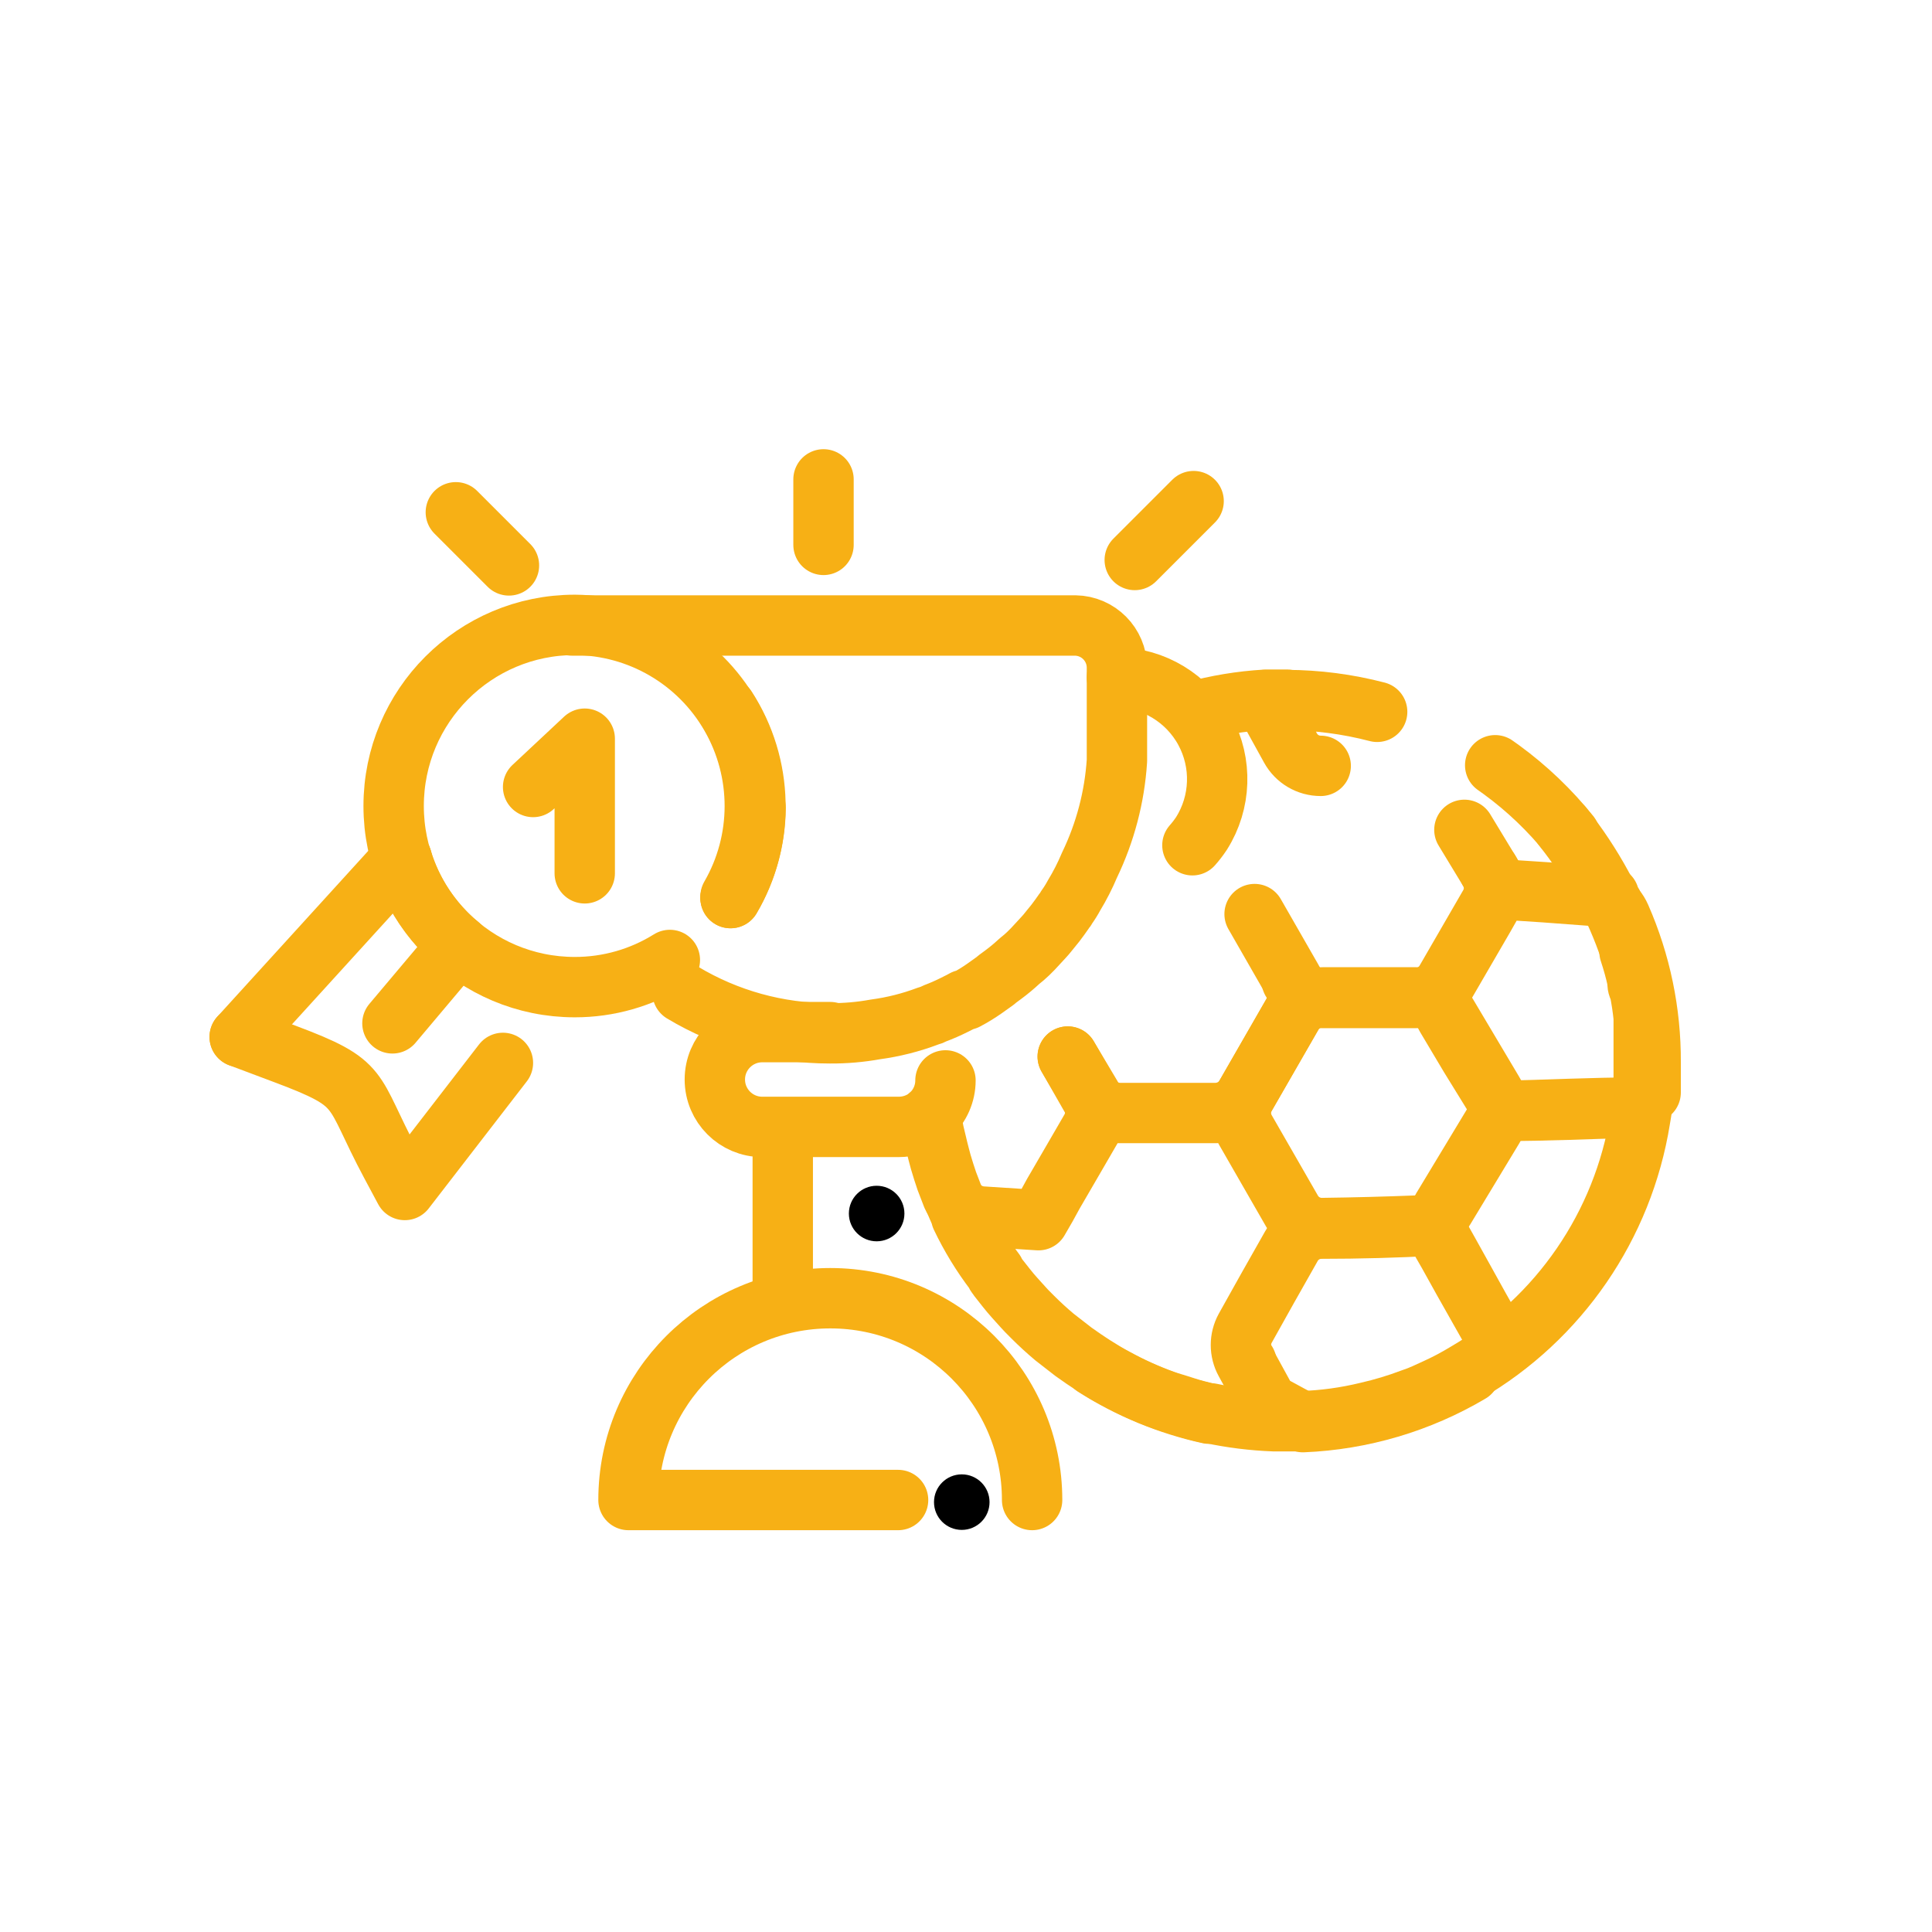
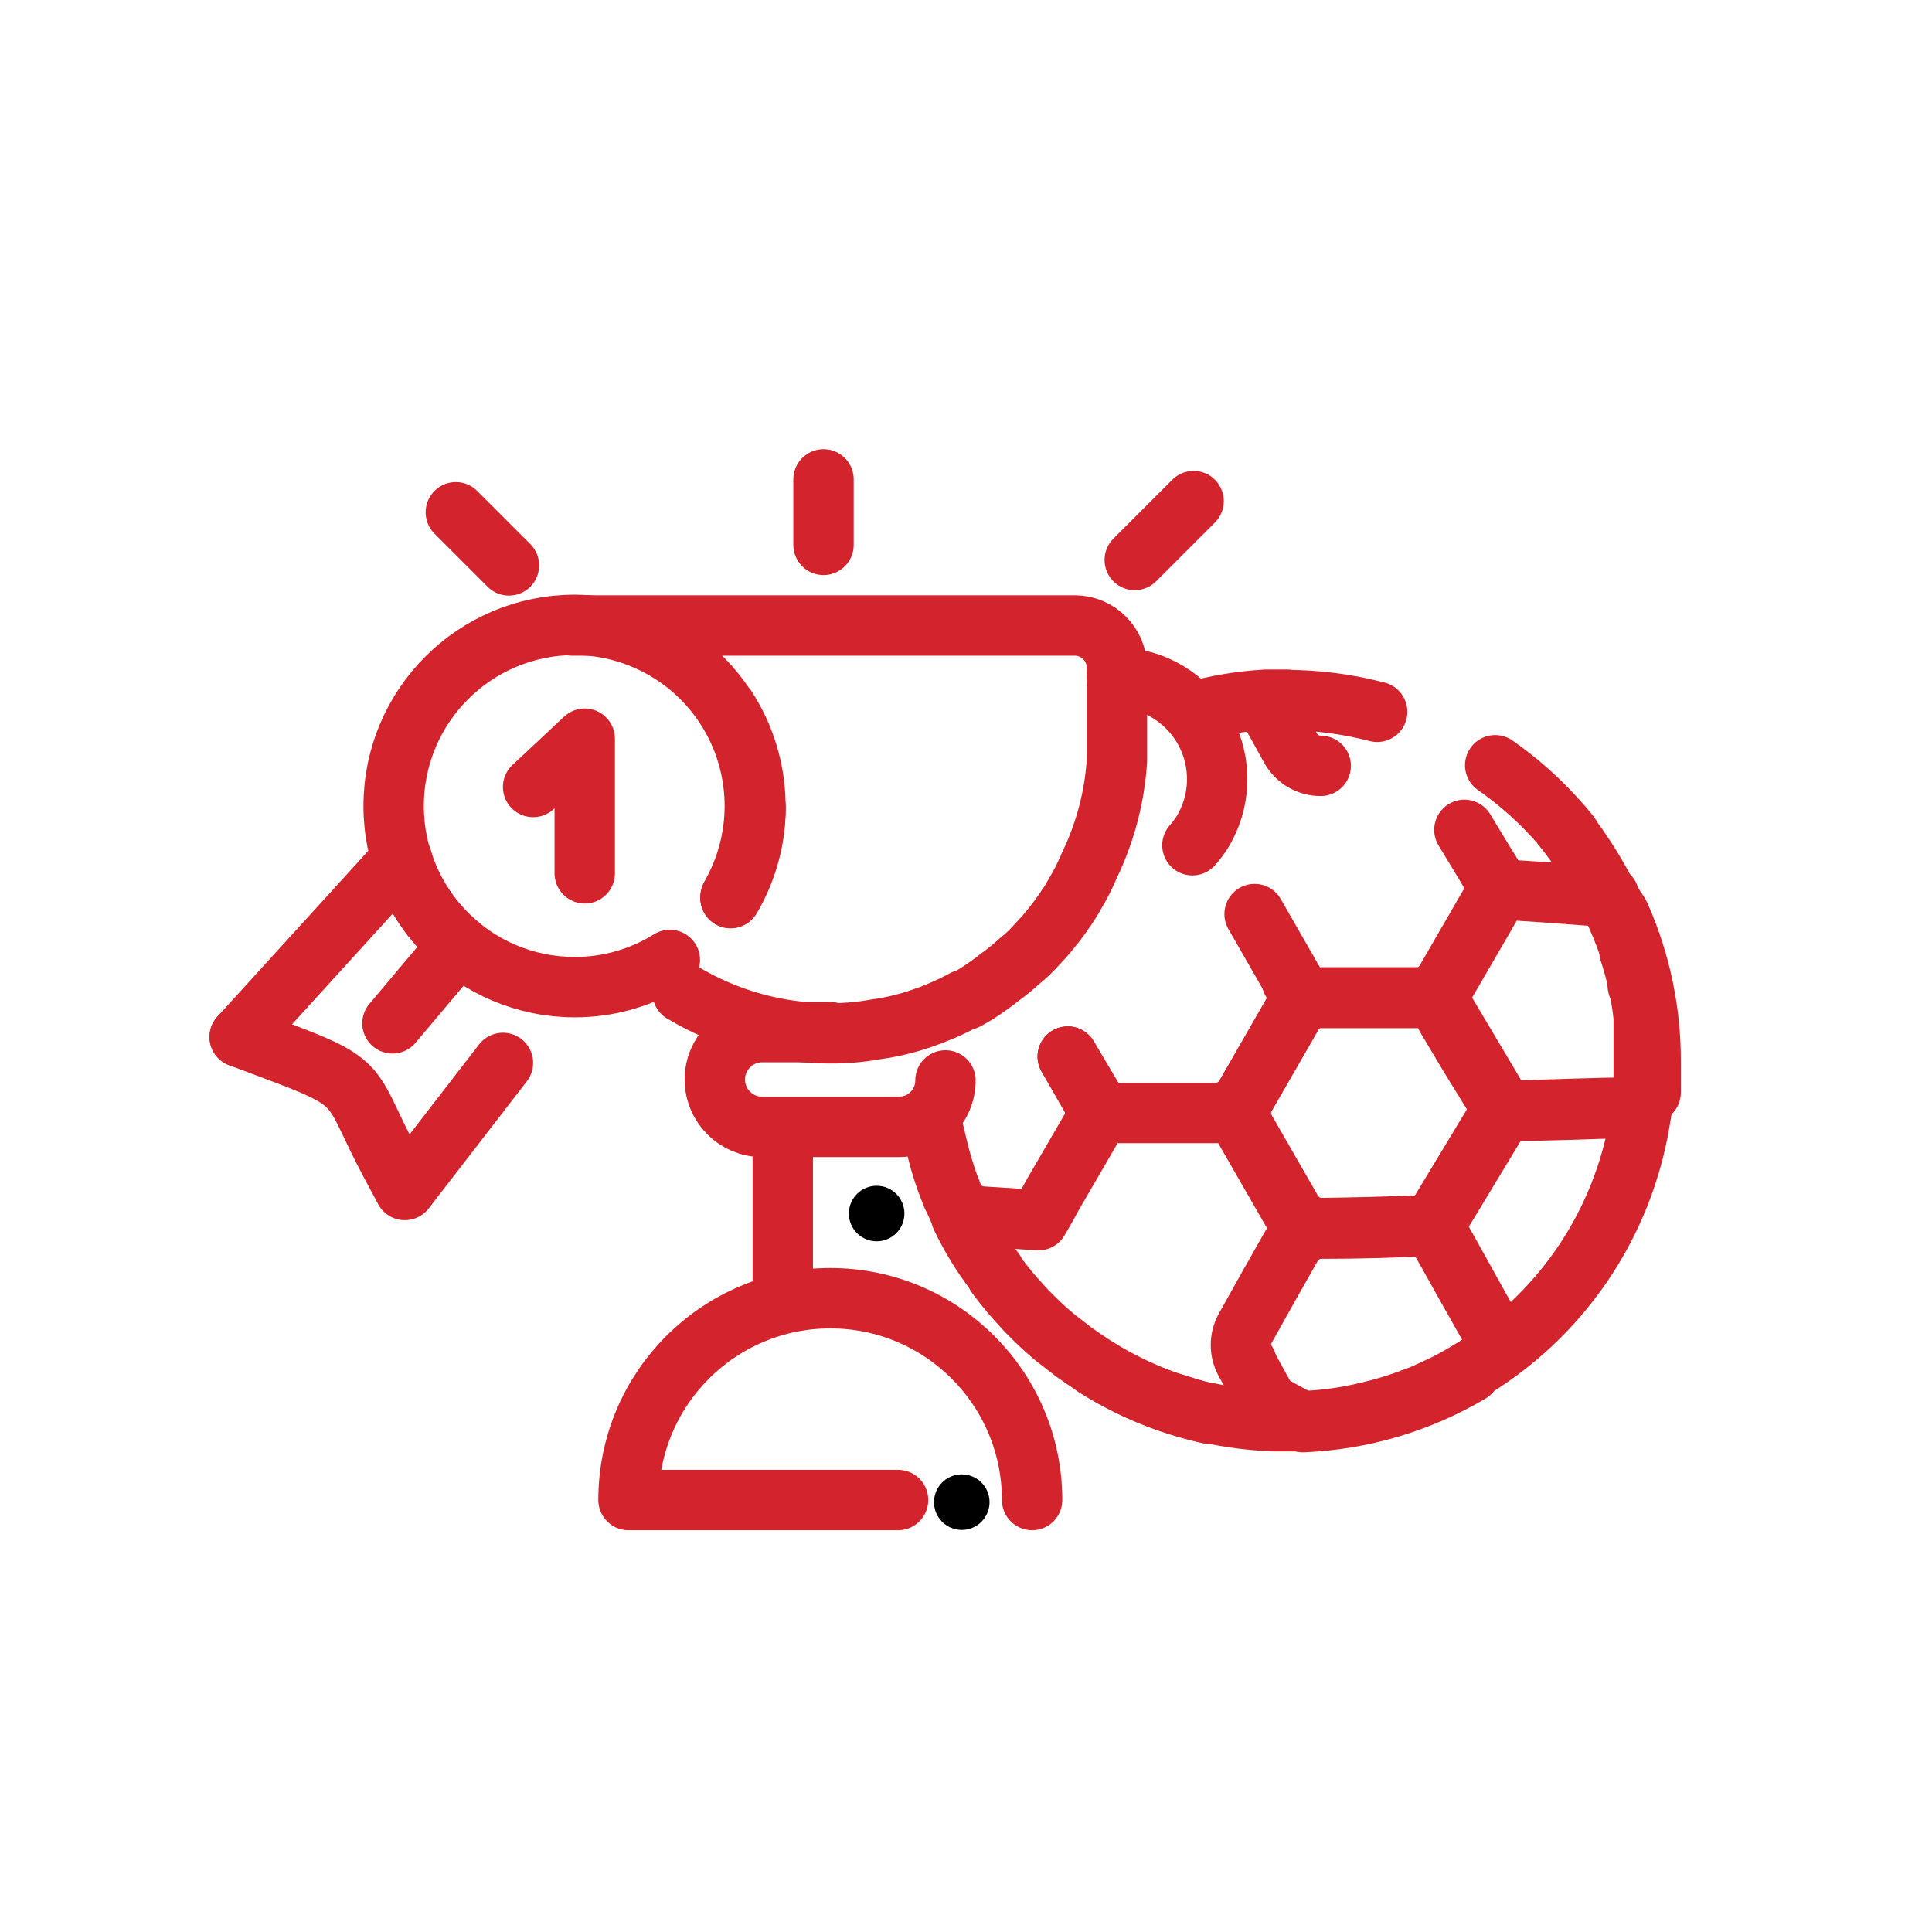
<svg xmlns="http://www.w3.org/2000/svg" width="800px" height="800px" viewBox="0 0 64 64" id="Layer_1" data-name="Layer 1">
  <defs>
-     <style>.cls-1{fill:none;stroke:#f7b015;stroke-linecap:round;stroke-linejoin:round;stroke-width:2px;}</style>
+     <style>.cls-1{fill:none;stroke:#d3232c;stroke-linecap:round;stroke-linejoin:round;stroke-width:2px;}</style>
  </defs>
  <path class="cls-1" d="M42.65,23.18c-.24,0-.49,0-.73,0a11.51,11.51,0,0,0-2.41.4" />
  <path class="cls-1" d="M53.3,29.68c0,.1.1.2.14.3a2.14,2.14,0,0,1,.09.2,1.69,1.69,0,0,1,.12.25c.07.15.13.3.19.45l0,.07.07.22.07.23,0,.07h0a.08.08,0,0,1,0,.06,9.24,9.24,0,0,1,.26.94c0,.1,0,.21.07.31.06.3.11.62.14.93,0,.1,0,.2,0,.29s0,.27,0,.4,0,.48,0,.73,0,.67,0,1a8.7,8.7,0,0,1-.12.95,11.89,11.89,0,0,1-5.76,8.39,9.29,9.29,0,0,1-1,.53l-.35.16,0,0a4.38,4.38,0,0,1-.46.18,11,11,0,0,1-1.46.44,10.67,10.67,0,0,1-2.21.3c-.17,0-.34,0-.51,0H42.2a12.25,12.25,0,0,1-2.09-.26h-.06c-.27-.06-.55-.13-.82-.22s-.47-.14-.69-.22a11.29,11.29,0,0,1-1.61-.73c-.23-.12-.46-.26-.68-.4h0c-.23-.15-.47-.31-.69-.47l-.63-.49c-.25-.21-.49-.43-.72-.66s-.21-.21-.31-.32L33.62,43c-.2-.22-.38-.46-.57-.7a.68.68,0,0,1-.1-.17,10.43,10.43,0,0,1-1.11-1.82l0-.06a2.93,2.93,0,0,1-.13-.28l-.12-.29,0,0-.2-.52c-.07-.21-.14-.42-.2-.63s-.08-.31-.12-.46-.07-.31-.11-.46-.07-.35-.09-.52a.31.31,0,0,1,0-.09h0" />
  <path class="cls-1" d="M41.56,30.28l1.25,2.18a1.12,1.12,0,0,1,0,1.14l-1.55,2.7a1.16,1.16,0,0,1-1,.57l-2.64,0h-.49a1.15,1.15,0,0,1-1-.54s0,0,0,0L35.37,35" />
  <path class="cls-1" d="M42.8,40.12l-1.54-2.68a1.14,1.14,0,0,1,0-1.14l1.55-2.69a1.15,1.15,0,0,1,1-.57l3.12,0a1.15,1.15,0,0,1,1,.56l1.54,2.59a1.13,1.13,0,0,1,0,1.17l-1.62,2.68a1.16,1.16,0,0,1-.94.56q-1.53.06-3.07.08A1.15,1.15,0,0,1,42.8,40.12Z" />
  <path class="cls-1" d="M48.7,45.47a11.84,11.84,0,0,1-5.54,1.64L42,46.48h0l-.75-1.37a1.15,1.15,0,0,1,0-1.11q.75-1.35,1.53-2.72a1.14,1.14,0,0,1,1-.58q1.85,0,3.71-.1h0l.51.91.5.9c.33.59.65,1.19,1,1.77" />
  <path class="cls-1" d="M35.37,35l.78,1.31s0,0,0,0a1.16,1.16,0,0,1,0,1.07l0,0h0c-.42.73-.85,1.46-1.26,2.17l-.23.42h0a0,0,0,0,1,0,0l-.26.45h0l-1.86-.12a1.18,1.18,0,0,1-1-.69l0,0-.2-.52c-.07-.21-.14-.42-.2-.63s-.08-.31-.12-.46-.07-.31-.11-.46-.07-.35-.09-.52,0-.07,0-.09" />
  <path class="cls-1" d="M41.29,45.13v0" />
  <path class="cls-1" d="M40.05,46.83a11.76,11.76,0,0,1-3.8-1.57h0" />
  <path class="cls-1" d="M49.33,28.84a1.13,1.13,0,0,1,0,1.16l-1.44,2.49a1.15,1.15,0,0,1-1,.57l-3.1,0a1.15,1.15,0,0,1-1-.57" />
  <path class="cls-1" d="M43.75,25.37a1.14,1.14,0,0,1-1-.59L42,23.42l-.12-.23.74,0a12,12,0,0,1,3,.39" />
  <path class="cls-1" d="M54.22,36.69c-1.47,0-2.95.08-4.42.11h0L48.69,35l-.78-1.31a1.15,1.15,0,0,1,0-1.16l1.26-2.17.51-.9h0q1.48.09,3,.21a1.17,1.17,0,0,1,1,.7,11.82,11.82,0,0,1,1,4.82c0,.34,0,.66,0,1" />
  <path class="cls-1" d="M49.68,29.42h0l-1.17-1.93" />
  <path class="cls-1" d="M49.53,25.35l.21.15A11.92,11.92,0,0,1,52,27.66" />
  <path class="cls-1" d="M49.47,44.18h0l-1-1.77-.5-.9-.19-.33a1.15,1.15,0,0,1,0-1.15l1.95-3.23h0c1.48,0,3-.07,4.42-.11" />
  <path class="cls-1" d="M51.77,27.39A13.48,13.48,0,0,1,54,31.48" />
  <path class="cls-1" d="M22.61,32.88a9.46,9.46,0,0,0,4.88,1.35A8.07,8.07,0,0,0,29,34.1a7.86,7.86,0,0,0,1.74-.44h0a1,1,0,0,0,.23-.09,6.61,6.61,0,0,0,.64-.28l.22-.11.11-.06.06,0a5.82,5.82,0,0,0,.62-.38l.35-.25h0l.07-.06.19-.14v0a6.15,6.15,0,0,0,.54-.45,3.7,3.7,0,0,0,.29-.25l.16-.16.36-.39.08-.09,0,0c.1-.13.2-.24.3-.37s.2-.27.29-.4a.47.47,0,0,0,.08-.12,3.59,3.59,0,0,0,.25-.4,7.55,7.55,0,0,0,.51-1A9.36,9.36,0,0,0,37,25.2V22.11a1.4,1.4,0,0,0-1.38-1.39H18.94" />
  <path class="cls-1" d="M34.19,49.69a6.68,6.68,0,1,0-13.37,0h8.93" />
  <path class="cls-1" d="M31.32,35.79a1.55,1.55,0,0,1-.5,1.14h0l0,0-.16.13a1.59,1.59,0,0,1-.89.27H25.25a1.57,1.57,0,1,1,0-3.14H27.5" />
  <line class="cls-1" x1="25.93" y1="43.04" x2="25.93" y2="37.36" />
  <path class="cls-1" d="M39.5,28a3.47,3.47,0,0,0,.3-.39A3.37,3.37,0,0,0,37,22.44" />
  <line class="cls-1" x1="39.54" y1="16.6" x2="37.59" y2="18.55" />
  <line class="cls-1" x1="27.28" y1="15.88" x2="27.28" y2="18.05" />
  <line class="cls-1" x1="15.1" y1="16.97" x2="16.86" y2="18.73" />
  <circle cx="29.04" cy="40.2" r="0.92" />
  <circle cx="31.86" cy="49.76" r="0.92" />
  <line class="cls-1" x1="7.94" y1="34.35" x2="13.31" y2="28.45" />
  <path class="cls-1" d="M16.66,35.21l-3.25,4.21-.46-.86c-1.36-2.54-.83-2.64-3.52-3.65l-1.49-.56" />
  <line class="cls-1" x1="15.19" y1="31.3" x2="13" y2="33.9" />
  <path class="cls-1" d="M24.2,29.75a6,6,0,0,0-.14-6.3" />
  <path class="cls-1" d="M22.19,31.8a5.93,5.93,0,0,1-3.15.9,6,6,0,0,1-6-6,6,6,0,0,1,6-6,6,6,0,0,1,5.16,9" />
  <path class="cls-1" d="M13.31,28.45a5.91,5.91,0,0,0,1.88,2.85" />
  <path class="cls-1" d="M24.2,29.75a6,6,0,0,0,.83-3" />
  <polyline class="cls-1" points="17.66 26.07 19.37 24.47 19.37 28.93" />
</svg>
